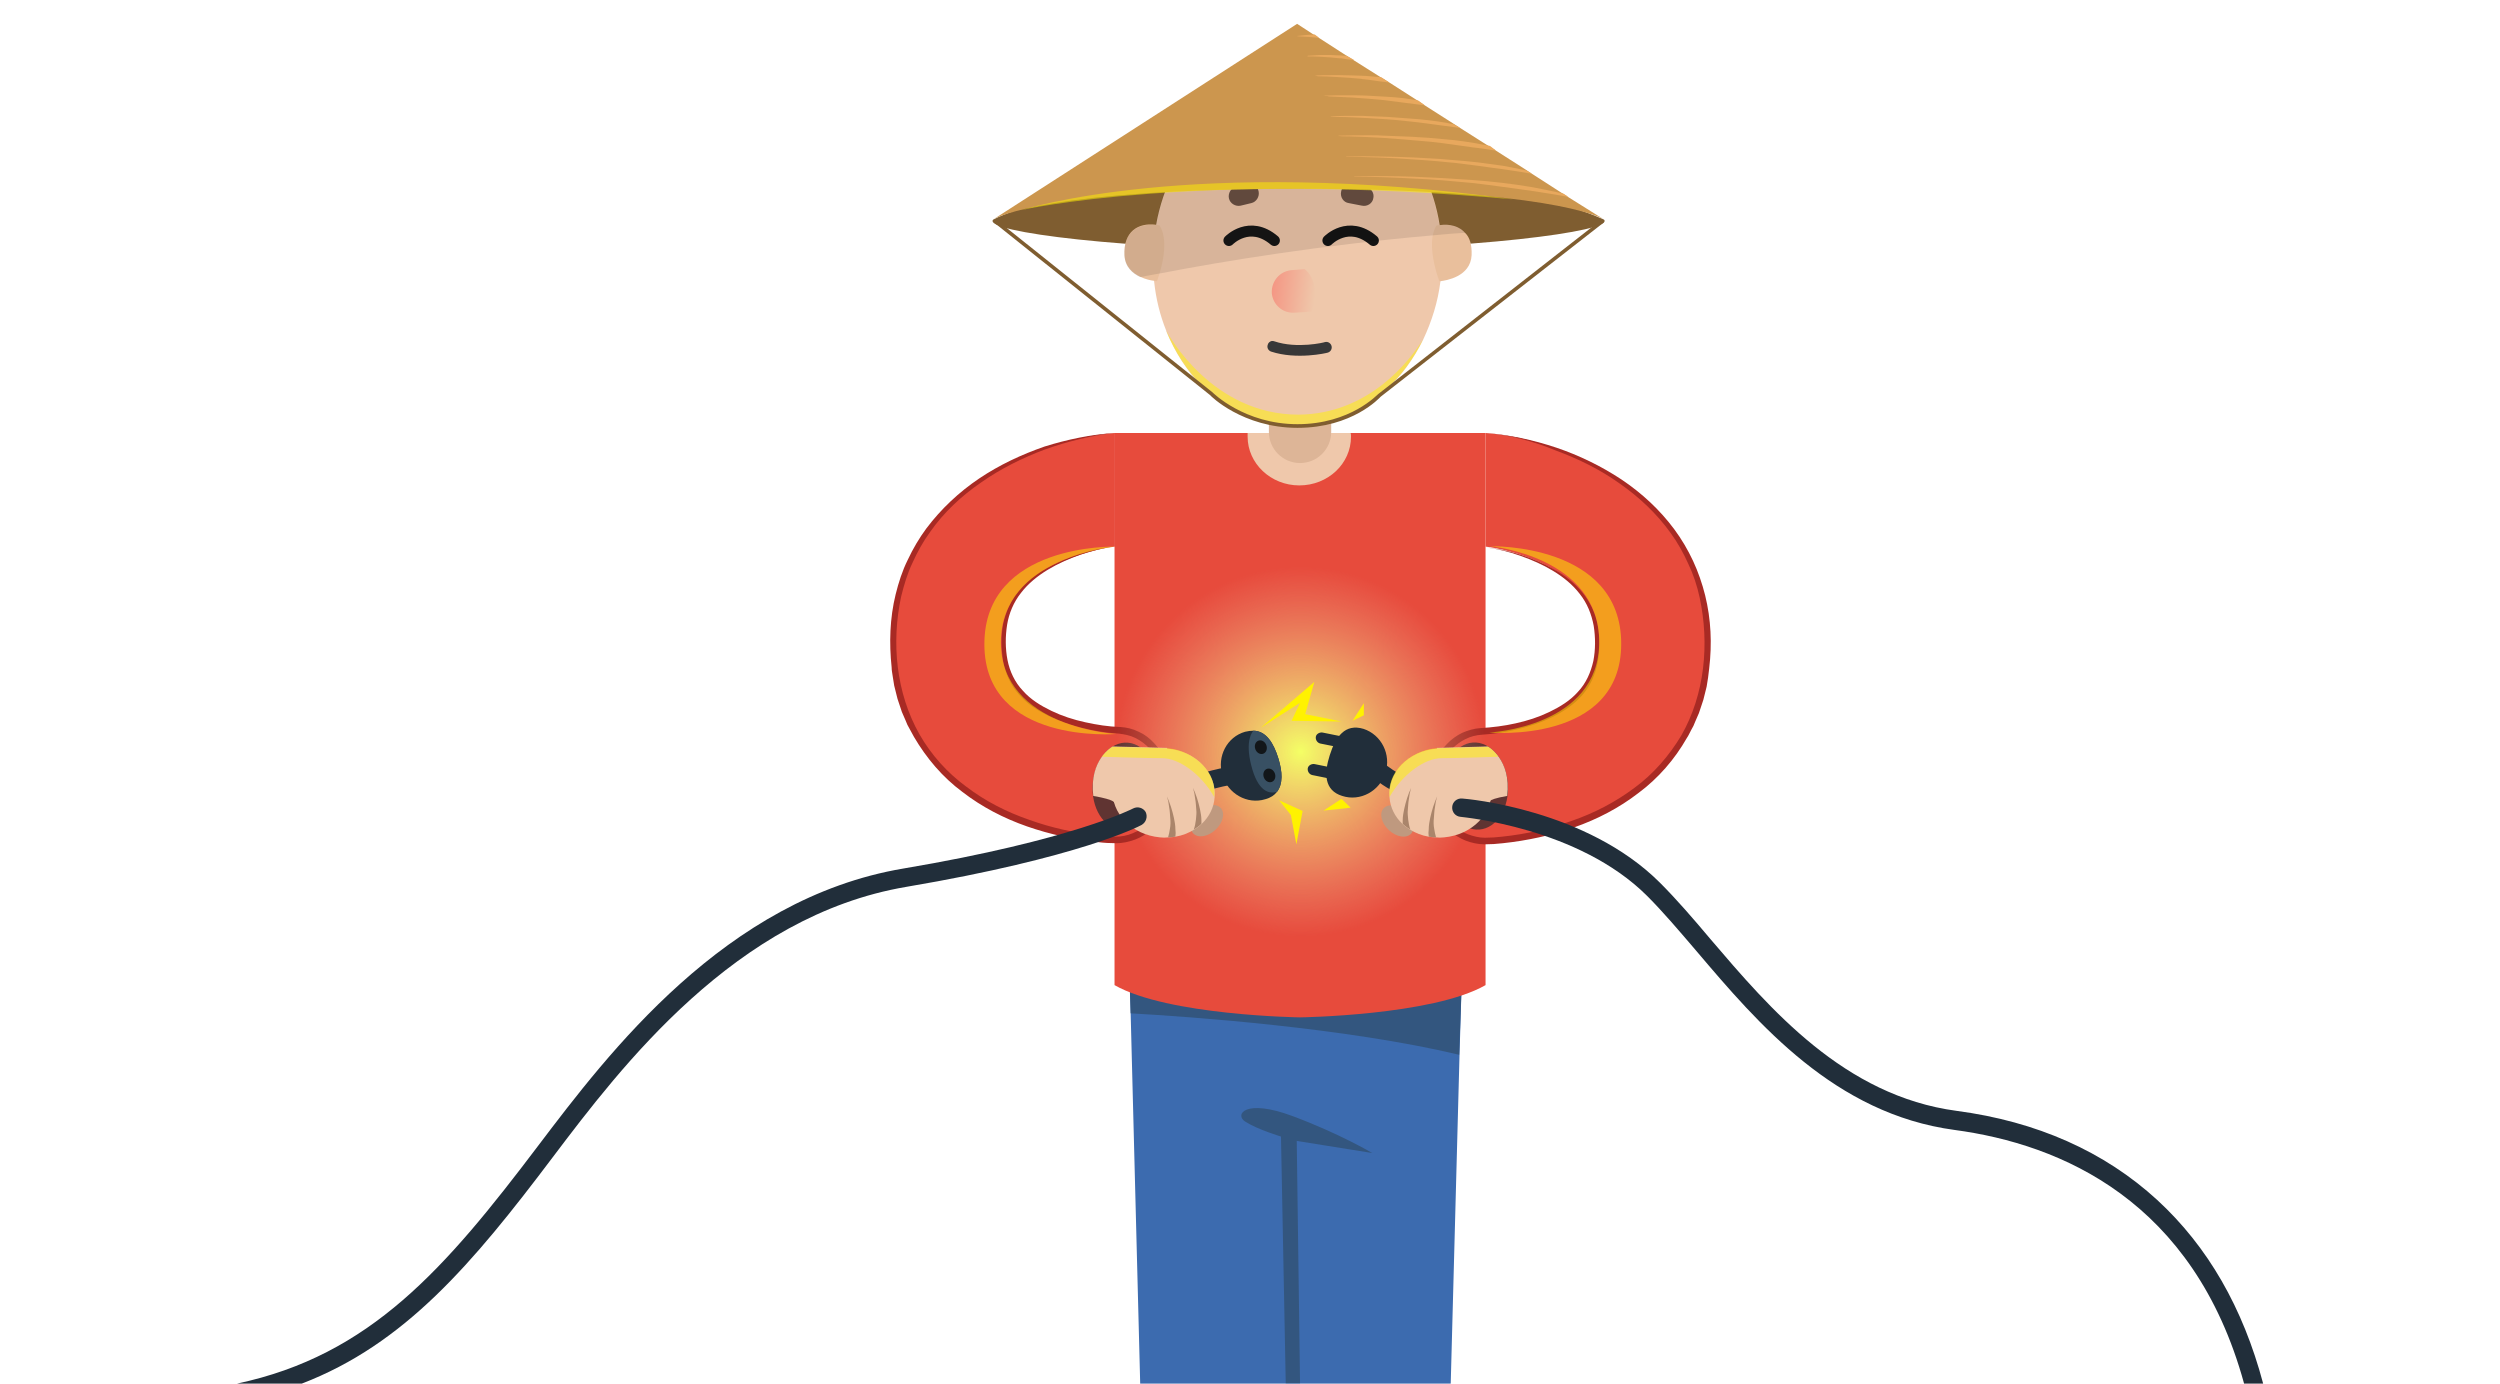
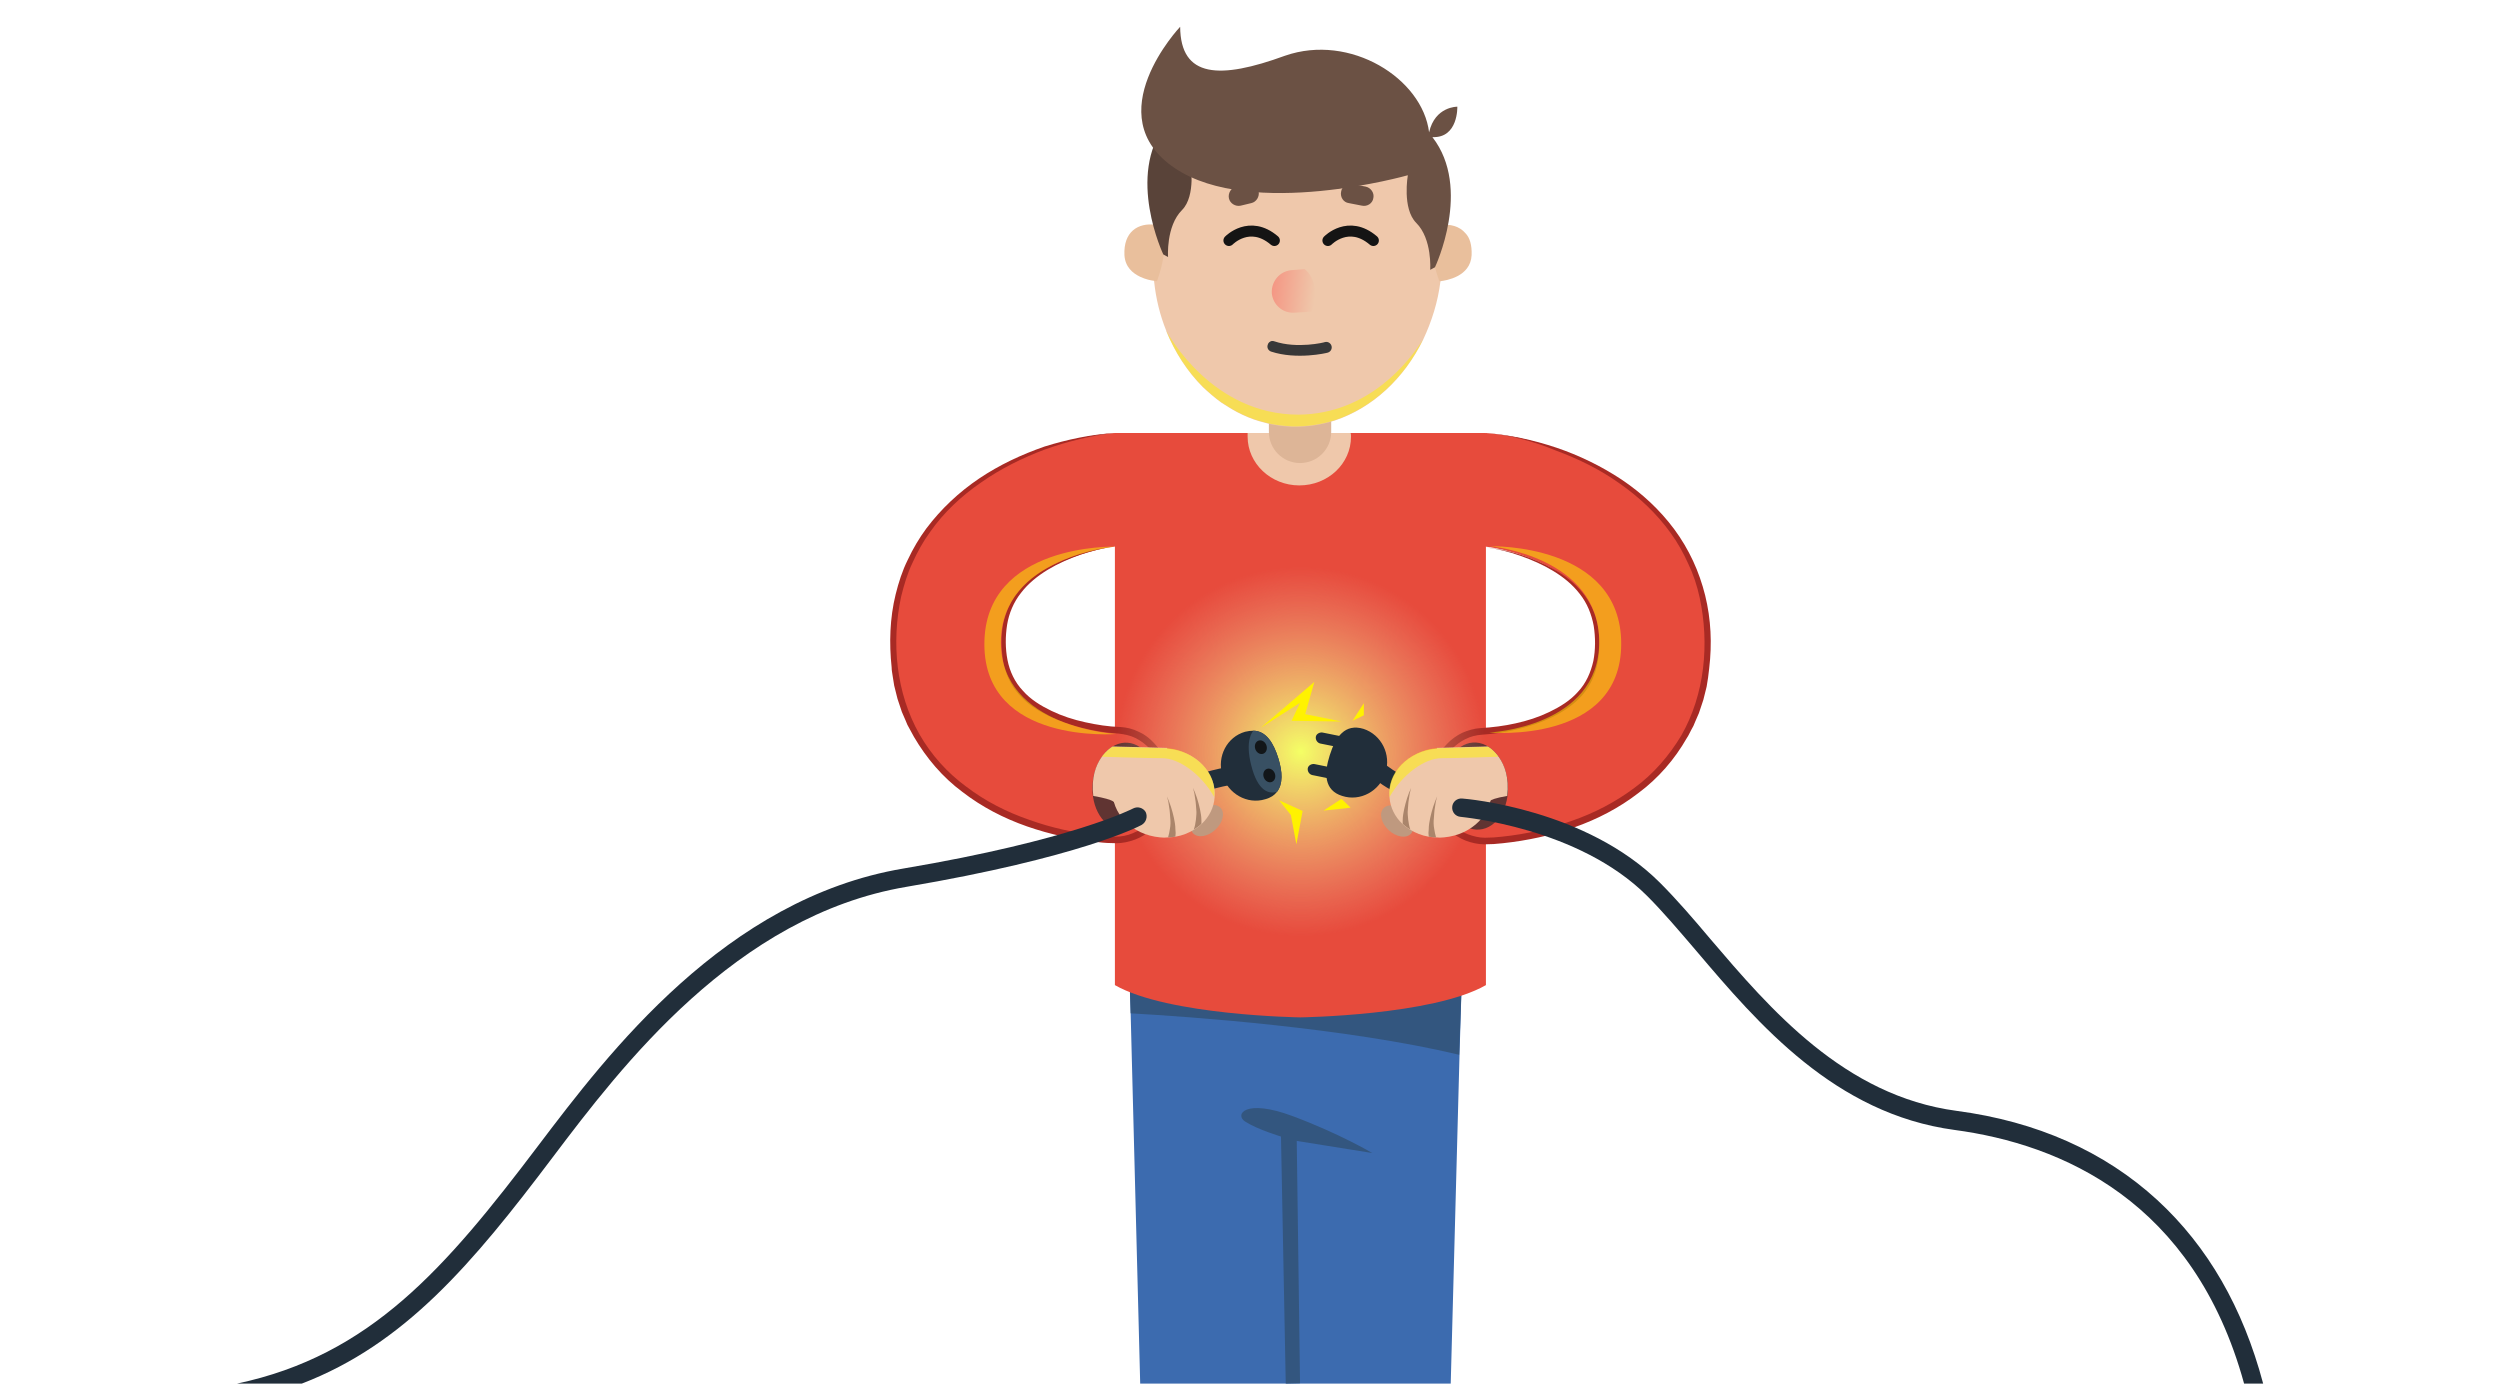
<svg xmlns="http://www.w3.org/2000/svg" version="1.1" id="Слой_1" x="0px" y="0px" viewBox="0 0 681.9 377.4" style="enable-background:new 0 0 681.9 377.4;" xml:space="preserve">
  <style type="text/css">
	.st0{fill:#3C6BAF;}
	.st1{fill:#33567F;}
	.st2{fill:#E74B3C;}
	.st3{fill:#A82A24;}
	.st4{fill:#603432;}
	.st5{fill:#EFC8AB;}
- 	.st6{fill:#7F5D30;}
- 	.st7{fill:#DDB597;}
- 	.st8{fill:#E9BF9C;}
- 	.st9{fill:url(#SVGID_1_);}
- 	.st10{fill:#6B5144;}
- 	.st11{fill:#383838;}
- 	.st12{fill:none;stroke:#141414;stroke-width:3;stroke-linecap:round;stroke-miterlimit:10;}
- 	.st13{opacity:0.1;}
- 	.st14{fill:#CC964E;}
- 	.st15{fill:#E8A85D;}
- 	.st16{fill:url(#SVGID_2_);}
- 	.st17{fill:#212E3A;}
- 	.st18{fill:#385063;}
- 	.st19{fill:#121619;}
- 	.st20{fill:#BF997F;}
- 	.st21{fill:#AA856B;}
- 	.st22{fill:#FFF200;}
- 	.st23{opacity:0.5;}
+ 	.st6{fill:#DDB597;}
+ 	.st7{fill:#E9BF9C;}
+ 	.st8{fill:url(#SVGID_1_);}
+ 	.st9{fill:#6B5144;}
+ 	.st10{fill:#383838;}
+ 	.st11{fill:none;stroke:#141414;stroke-width:3;stroke-linecap:round;stroke-miterlimit:10;}
+ 	.st12{fill:#594339;}
+ 	.st13{fill:url(#SVGID_2_);}
+ 	.st14{fill:#212E3A;}
+ 	.st15{fill:#385063;}
+ 	.st16{fill:#121619;}
+ 	.st17{fill:#BF997F;}
+ 	.st18{fill:#AA856B;}
+ 	.st19{fill:#FFF200;}
+ 	.st20{opacity:0.5;}
</style>
  <g>
    <polygon class="st0" points="398.7,267.9 398.1,287.7 395.7,377.4 311,377.4 308.4,276.5 308.2,267.9  " />
-     <path class="st1" d="M350.7,377.4l-1.3-67.4c0,0-6.4-1.9-9.8-4.1c-2.9-1.9,0-6.3,12.9-1.5s21.8,10.1,21.8,10.1l-20.6-3.3l0.9,66.1   H350.7z" />
-     <path class="st1" d="M398.7,267.9l-0.7,19.8c-31.1-7.4-73.6-10.4-89.6-11.3l-0.3-8.6H398.7z" />
+     <path class="st1" d="M350.7,377.4l-1.3-67.4c0,0-6.4-1.9-9.8-4.1c-2.9-1.9,0-6.3,12.9-1.5s21.8,10.1,21.8,10.1l-20.6-3.3l0.9,66.1   L350.7,377.4L350.7,377.4z" />
+     <path class="st1" d="M398.7,267.9l-0.7,19.8c-31.1-7.4-73.6-10.4-89.6-11.3l-0.3-8.6h90.6V267.9z" />
  </g>
  <g>
-     <path class="st2" d="M405.2,118.1c0,135.3,0,135.3,0,150.6c-14.5,8.3-50.6,8.8-50.6,8.8s-36.1-0.5-50.6-8.8c0-15.2,0-15.2,0-150.6   H405.2z" />
+     <path class="st2" d="M405.2,118.1H304.1l-7.3,4.8v18.8l7.3,7.3c0,104.5,0,105.7,0,119.7c14.5,8.3,50.6,8.8,50.6,8.8   s36.1-0.5,50.6-8.8c0-14,0-15.2,0-119.7l6.7-7.3v-18.8L405.2,118.1z" />
    <g>
      <g>
        <g>
          <path class="st2" d="M405.2,118.1c20.5,1.6,60.5,16.3,60.5,57.2c0,21.5-11.3,38.3-31.7,47.4c-13.7,6-26.9,6.5-28.4,6.6      c-0.1,0-0.3,0-0.4,0c-8.1,0-13.8-6.5-14-14.6c-0.2-8.3,5.3-15.2,13.6-15.4c0,0,9.2-0.4,17.7-4.3c9.1-4.2,13.2-10.3,13.2-19.6      c0-6-1.4-14.7-13.8-21.1c-8.6-4.4-16.6-5.2-16.7-5.2" />
-           <path class="st3" d="M405.2,118.1c6.6,0.5,13,1.9,19.3,4c6.2,2.1,12.2,5,17.8,8.7c5.5,3.7,10.4,8.2,14.4,13.6      c2,2.7,3.7,5.6,5.1,8.6c1.4,3,2.5,6.2,3.3,9.4c1.6,6.5,1.9,13.2,1.1,19.9c-0.1,0.8-0.2,1.7-0.3,2.5l-0.4,2.5l-0.6,2.4l-0.3,1.2      l-0.4,1.2l-0.8,2.4l-1,2.3c-0.2,0.4-0.3,0.8-0.5,1.2l-0.6,1.1c-0.4,0.7-0.7,1.5-1.2,2.2c-3.3,5.8-7.8,11-13.2,15      c-5.3,4.1-11.3,7.2-17.6,9.4c-6.3,2.2-12.8,3.6-19.4,4.3c-1.7,0.2-3.3,0.3-5,0.3c-1.7,0-3.5-0.4-5.1-1c-3.3-1.3-6-3.8-7.6-6.9      c-1.6-3.1-2.2-6.7-1.8-10.1c0.2-1.7,0.6-3.4,1.3-5c0.7-1.6,1.7-3.1,2.9-4.3c1.2-1.3,2.6-2.3,4.2-3.1c1.6-0.7,3.3-1.2,5-1.3      c3.3-0.2,6.5-0.6,9.6-1.3c3.2-0.7,6.3-1.7,9.2-3.1c2.9-1.4,5.7-3.1,7.8-5.5c2.2-2.3,3.5-5.3,4.2-8.4c0.6-3.1,0.6-6.4,0.1-9.6      c-0.6-3.2-1.8-6.2-3.8-8.7c-2-2.6-4.5-4.6-7.3-6.3c-2.8-1.7-5.8-3-8.9-4.1c-3.1-1.1-6.3-1.9-9.5-2.3c6.5,0.7,12.9,2.7,18.7,6      c2.9,1.6,5.6,3.7,7.7,6.3c2.1,2.6,3.6,5.7,4.2,9c0.6,3.3,0.6,6.7,0,10c-0.6,3.3-2,6.5-4.3,9.1c-2.3,2.6-5.1,4.4-8.1,5.9      c-3,1.5-6.2,2.5-9.4,3.3c-3.2,0.8-6.6,1.3-9.8,1.5c-1.6,0.1-3.1,0.5-4.5,1.2c-1.4,0.7-2.6,1.6-3.7,2.7c-1.1,1.1-1.9,2.4-2.5,3.8      c-0.6,1.4-1,2.9-1.2,4.5c-0.4,3.1,0.2,6.3,1.6,9c1.4,2.8,3.8,5,6.6,6c1.4,0.5,2.9,0.9,4.5,0.9c1.5,0,3.2-0.1,4.8-0.3      c6.5-0.7,12.8-2.1,18.9-4.3c6.1-2.1,11.9-5.1,17.1-9c5.2-3.8,9.5-8.8,12.8-14.3c6.4-11.2,7.7-25,5-37.6      c-0.7-3.2-1.7-6.3-3.1-9.2c-1.3-2.9-2.9-5.8-4.8-8.4c-3.8-5.3-8.6-9.8-13.9-13.5c-5.3-3.8-11.2-6.7-17.4-9      C418.2,120.3,411.8,118.7,405.2,118.1z" />
+           <path class="st3" d="M405.2,118.1c6.6,0.5,13,1.9,19.3,4c6.2,2.1,12.2,5,17.8,8.7c5.5,3.7,10.4,8.2,14.4,13.6      c2,2.7,3.7,5.6,5.1,8.6s2.5,6.2,3.3,9.4c1.6,6.5,1.9,13.2,1.1,19.9c-0.1,0.8-0.2,1.7-0.3,2.5l-0.4,2.5l-0.6,2.4l-0.3,1.2      l-0.4,1.2l-0.8,2.4l-1,2.3c-0.2,0.4-0.3,0.8-0.5,1.2l-0.6,1.1c-0.4,0.7-0.7,1.5-1.2,2.2c-3.3,5.8-7.8,11-13.2,15      c-5.3,4.1-11.3,7.2-17.6,9.4c-6.3,2.2-12.8,3.6-19.4,4.3c-1.7,0.2-3.3,0.3-5,0.3s-3.5-0.4-5.1-1c-3.3-1.3-6-3.8-7.6-6.9      c-1.6-3.1-2.2-6.7-1.8-10.1c0.2-1.7,0.6-3.4,1.3-5c0.7-1.6,1.7-3.1,2.9-4.3c1.2-1.3,2.6-2.3,4.2-3.1c1.6-0.7,3.3-1.2,5-1.3      c3.3-0.2,6.5-0.6,9.6-1.3c3.2-0.7,6.3-1.7,9.2-3.1c2.9-1.4,5.7-3.1,7.8-5.5c2.2-2.3,3.5-5.3,4.2-8.4c0.6-3.1,0.6-6.4,0.1-9.6      c-0.6-3.2-1.8-6.2-3.8-8.7c-2-2.6-4.5-4.6-7.3-6.3s-5.8-3-8.9-4.1s-6.3-1.9-9.5-2.3c6.5,0.7,12.9,2.7,18.7,6      c2.9,1.6,5.6,3.7,7.7,6.3s3.6,5.7,4.2,9s0.6,6.7,0,10s-2,6.5-4.3,9.1s-5.1,4.4-8.1,5.9s-6.2,2.5-9.4,3.3      c-3.2,0.8-6.6,1.3-9.8,1.5c-1.6,0.1-3.1,0.5-4.5,1.2s-2.6,1.6-3.7,2.7c-1.1,1.1-1.9,2.4-2.5,3.8c-0.6,1.4-1,2.9-1.2,4.5      c-0.4,3.1,0.2,6.3,1.6,9c1.4,2.8,3.8,5,6.6,6c1.4,0.5,2.9,0.9,4.5,0.9c1.5,0,3.2-0.1,4.8-0.3c6.5-0.7,12.8-2.1,18.9-4.3      c6.1-2.1,11.9-5.1,17.1-9c5.2-3.8,9.5-8.8,12.8-14.3c6.4-11.2,7.7-25,5-37.6c-0.7-3.2-1.7-6.3-3.1-9.2c-1.3-2.9-2.9-5.8-4.8-8.4      c-3.8-5.3-8.6-9.8-13.9-13.5c-5.3-3.8-11.2-6.7-17.4-9C418.2,120.3,411.8,118.7,405.2,118.1z" />
        </g>
      </g>
    </g>
-     <ellipse transform="matrix(0.9971 -7.637002e-02 7.637002e-02 0.9971 -15.1989 31.3703)" class="st4" cx="402.6" cy="214.4" rx="8.7" ry="11.9" />
+     <ellipse transform="matrix(0.9971 -7.636847e-02 7.636847e-02 0.9971 -15.1978 31.3726)" class="st4" cx="402.6" cy="214.4" rx="8.7" ry="11.9" />
    <g>
      <g>
        <g>
          <path class="st2" d="M304.1,118.1c-20.5,1.6-60.5,16.3-60.5,57.2c0,21.5,11.3,38.3,31.7,47.4c13.7,6,26.9,6.5,28.4,6.6      c0.1,0,0.3,0,0.4,0c8.1,0,13.8-6.5,14-14.6c0.2-8.3-5.3-15.2-13.6-15.4c0,0-9.2-0.4-17.7-4.3c-9.1-4.2-13.2-10.3-13.2-19.6      c0-6,1.4-14.7,13.8-21.1c8.6-4.4,16.6-5.2,16.7-5.2" />
-           <path class="st3" d="M304.1,118.1c-6.5,0.7-12.9,2.3-19.1,4.5c-6.1,2.3-12,5.2-17.4,9c-5.4,3.7-10.2,8.2-13.9,13.5      c-1.9,2.6-3.5,5.5-4.8,8.4c-1.4,2.9-2.3,6-3.1,9.2c-2.7,12.6-1.4,26.3,5,37.6c3.2,5.6,7.6,10.5,12.8,14.3c5.1,3.9,11,6.9,17.1,9      c6.1,2.2,12.5,3.6,18.9,4.3c1.6,0.2,3.3,0.3,4.8,0.3c1.5,0,3.1-0.3,4.5-0.9c2.8-1.1,5.2-3.3,6.6-6c1.4-2.7,2-6,1.6-9      c-0.2-1.5-0.6-3.1-1.2-4.5c-0.6-1.4-1.5-2.7-2.5-3.8c-1.1-1.1-2.3-2-3.7-2.7c-1.4-0.7-2.9-1-4.5-1.2c-3.3-0.2-6.6-0.7-9.8-1.5      c-3.2-0.8-6.4-1.9-9.4-3.3c-3-1.5-5.9-3.3-8.1-5.9c-2.3-2.5-3.7-5.8-4.3-9.1c-0.5-3.3-0.6-6.7,0-10c0.7-3.3,2.1-6.5,4.2-9      c2.1-2.6,4.8-4.7,7.7-6.3c5.8-3.2,12.2-5.3,18.7-6c-3.3,0.4-6.4,1.3-9.5,2.3c-3.1,1.1-6.1,2.4-8.9,4.1c-2.8,1.7-5.4,3.8-7.3,6.3      c-2,2.5-3.3,5.6-3.8,8.7c-0.5,3.2-0.5,6.5,0.1,9.6c0.6,3.1,2,6.1,4.2,8.4c2.1,2.4,4.9,4.1,7.8,5.5c2.9,1.4,6,2.4,9.2,3.1      c3.2,0.7,6.3,1.2,9.6,1.3c1.7,0.1,3.4,0.5,5,1.3c1.6,0.7,3,1.8,4.2,3.1c1.2,1.3,2.2,2.7,2.9,4.3c0.7,1.6,1.1,3.3,1.3,5      c0.4,3.4-0.2,7-1.8,10.1c-1.6,3.1-4.3,5.7-7.6,6.9c-1.6,0.6-3.4,1-5.1,1c-1.7,0-3.4-0.1-5-0.3c-6.6-0.7-13.1-2.1-19.4-4.3      c-6.3-2.2-12.3-5.3-17.6-9.4c-5.4-4-9.8-9.2-13.2-15c-0.4-0.7-0.8-1.5-1.2-2.2l-0.6-1.1c-0.2-0.4-0.3-0.8-0.5-1.2l-1-2.3      l-0.8-2.4l-0.4-1.2l-0.3-1.2l-0.6-2.4l-0.4-2.5c-0.1-0.8-0.3-1.6-0.3-2.5c-0.7-6.6-0.5-13.4,1.1-19.9c0.8-3.2,1.8-6.4,3.3-9.4      c1.4-3,3.1-5.9,5.1-8.6c4-5.3,8.9-9.9,14.4-13.6c5.5-3.7,11.5-6.5,17.8-8.7C291,119.9,297.5,118.5,304.1,118.1z" />
+           <path class="st3" d="M304.1,118.1c-6.5,0.7-12.9,2.3-19.1,4.5c-6.1,2.3-12,5.2-17.4,9c-5.4,3.7-10.2,8.2-13.9,13.5      c-1.9,2.6-3.5,5.5-4.8,8.4c-1.4,2.9-2.3,6-3.1,9.2c-2.7,12.6-1.4,26.3,5,37.6c3.2,5.6,7.6,10.5,12.8,14.3c5.1,3.9,11,6.9,17.1,9      c6.1,2.2,12.5,3.6,18.9,4.3c1.6,0.2,3.3,0.3,4.8,0.3s3.1-0.3,4.5-0.9c2.8-1.1,5.2-3.3,6.6-6s2-6,1.6-9c-0.2-1.5-0.6-3.1-1.2-4.5      s-1.5-2.7-2.5-3.8c-1.1-1.1-2.3-2-3.7-2.7c-1.4-0.7-2.9-1-4.5-1.2c-3.3-0.2-6.6-0.7-9.8-1.5c-3.2-0.8-6.4-1.9-9.4-3.3      c-3-1.5-5.9-3.3-8.1-5.9c-2.3-2.5-3.7-5.8-4.3-9.1c-0.5-3.3-0.6-6.7,0-10c0.7-3.3,2.1-6.5,4.2-9c2.1-2.6,4.8-4.7,7.7-6.3      c5.8-3.2,12.2-5.3,18.7-6c-3.3,0.4-6.4,1.3-9.5,2.3c-3.1,1.1-6.1,2.4-8.9,4.1c-2.8,1.7-5.4,3.8-7.3,6.3c-2,2.5-3.3,5.6-3.8,8.7      c-0.5,3.2-0.5,6.5,0.1,9.6s2,6.1,4.2,8.4c2.1,2.4,4.9,4.1,7.8,5.5s6,2.4,9.2,3.1c3.2,0.7,6.3,1.2,9.6,1.3c1.7,0.1,3.4,0.5,5,1.3      c1.6,0.7,3,1.8,4.2,3.1s2.2,2.7,2.9,4.3c0.7,1.6,1.1,3.3,1.3,5c0.4,3.4-0.2,7-1.8,10.1c-1.6,3.1-4.3,5.7-7.6,6.9      c-1.6,0.6-3.4,1-5.1,1s-3.4-0.1-5-0.3c-6.6-0.7-13.1-2.1-19.4-4.3s-12.3-5.3-17.6-9.4c-5.4-4-9.8-9.2-13.2-15      c-0.4-0.7-0.8-1.5-1.2-2.2l-0.6-1.1c-0.2-0.4-0.3-0.8-0.5-1.2l-1-2.3l-0.8-2.4l-0.4-1.2l-0.3-1.2l-0.6-2.4l-0.4-2.5      c-0.1-0.8-0.3-1.6-0.3-2.5c-0.7-6.6-0.5-13.4,1.1-19.9c0.8-3.2,1.8-6.4,3.3-9.4c1.4-3,3.1-5.9,5.1-8.6c4-5.3,8.9-9.9,14.4-13.6      c5.5-3.7,11.5-6.5,17.8-8.7C291,119.9,297.5,118.5,304.1,118.1z" />
        </g>
      </g>
    </g>
-     <ellipse transform="matrix(7.637002e-02 -0.9971 0.9971 7.637002e-02 69.5219 503.8733)" class="st4" cx="306.7" cy="214.4" rx="11.9" ry="8.7" />
+     <ellipse transform="matrix(7.636847e-02 -0.9971 0.9971 7.636847e-02 69.4886 503.8873)" class="st4" cx="306.7" cy="214.4" rx="11.9" ry="8.7" />
    <path class="st5" d="M368.5,119.1c0,7.4-6.3,13.3-14.1,13.3c-7.8,0-14.1-6-14.1-13.3c0-0.3,0-0.7,0-1h28.1   C368.5,118.4,368.5,118.7,368.5,119.1z" />
  </g>
  <g>
-     <path class="st6" d="M437.5,59.9c-18.6-8.3-37.3-8.3-83.3-8.3s-69,1.1-83.3,8.3c-3.1,3.4,37.3,8.3,83.3,8.3S440.7,63.1,437.5,59.9z   " />
-     <path class="st7" d="M354.6,104.7L354.6,104.7c-4.7,0-8.5,3.8-8.5,8.5v4.6c0,4.7,3.8,8.5,8.5,8.5h0c4.7,0,8.5-3.8,8.5-8.5v-4.6   C363.1,108.5,359.3,104.7,354.6,104.7z" />
-     <path class="st5" d="M393.3,71.5c-0.1,1.8-0.2,3.5-0.4,5.2c-0.7,5.7-2.4,11-4.7,15.9c-5.2,10.7-13.9,18.7-24.1,22.1   c-3.7,1.2-7.7,1.8-11.7,1.7c-1.6-0.1-3.1-0.2-4.7-0.5c-1.4-0.2-2.8-0.6-4.2-1c-2.1-0.6-4.2-1.5-6.1-2.5c-1.5-0.8-2.9-1.7-4.3-2.6   c-1.8-1.3-3.4-2.7-5-4.2c-4.2-4.2-7.6-9.4-10-15.3c0,0,0-0.1,0-0.1c-1.7-4.2-2.8-8.7-3.3-13.4c-0.1-0.6-0.1-1.2-0.2-1.8   c-0.2-2-0.2-4-0.1-6c0.1-2.6,0.3-5.1,0.8-7.5c3.8-21.8,20.6-37.9,40.2-37.2c18.8,0.6,34,16.5,37.2,37.2c0.1,0.9,0.3,1.8,0.3,2.7   C393.3,66.4,393.4,68.9,393.3,71.5z" />
-     <path class="st8" d="M401.4,69.6c-0.3,5.9-7,6.9-8.5,7.1c-0.2,0-0.3,0-0.3,0s-2.8-7.1-1.8-12.5c0.2-1,0.5-1.9,1-2.7   c0.3-0.1,0.6-0.1,0.9-0.1c2.8-0.4,5.4,0.3,7,2.2C400.9,64.8,401.5,66.8,401.4,69.6z" />
-     <path class="st8" d="M316.3,74.5c-0.4,1.3-0.7,2.2-0.7,2.2s-0.3,0-0.8-0.1c-0.9-0.1-2.3-0.4-3.8-1.1c-2.1-1-4.1-2.7-4.3-5.9   c-0.3-6.4,3.7-8.9,8.5-8.3c0.4,0,0.7,0.1,1.1,0.2C318.6,65.2,317.3,71.3,316.3,74.5z" />
-     <linearGradient id="SVGID_1_" gradientUnits="userSpaceOnUse" x1="148.887" y1="91.136" x2="160.783" y2="91.136" gradientTransform="matrix(0.9929 0.1191 -0.1191 0.9929 210.0518 -29.8317)">
+     <path class="st6" d="M354.6,104.7L354.6,104.7c-4.7,0-8.5,3.8-8.5,8.5v4.6c0,4.7,3.8,8.5,8.5,8.5l0,0c4.7,0,8.5-3.8,8.5-8.5v-4.6   C363.1,108.5,359.3,104.7,354.6,104.7z" />
+     <path class="st5" d="M393.3,71.5c-0.1,1.8-0.2,3.5-0.4,5.2c-0.7,5.7-2.4,11-4.7,15.9c-5.2,10.7-13.9,18.7-24.1,22.1   c-3.7,1.2-7.7,1.8-11.7,1.7c-1.6-0.1-3.1-0.2-4.7-0.5c-1.4-0.2-2.8-0.6-4.2-1c-2.1-0.6-4.2-1.5-6.1-2.5c-1.5-0.8-2.9-1.7-4.3-2.6   c-1.8-1.3-3.4-2.7-5-4.2c-4.2-4.2-7.6-9.4-10-15.3v-0.1c-1.7-4.2-2.8-8.7-3.3-13.4c-0.1-0.6-0.1-1.2-0.2-1.8c-0.2-2-0.2-4-0.1-6   c0.1-2.6,0.3-5.1,0.8-7.5c3.8-21.8,20.6-37.9,40.2-37.2c18.8,0.6,34,16.5,37.2,37.2c0.1,0.9,0.3,1.8,0.3,2.7   C393.3,66.4,393.4,68.9,393.3,71.5z" />
+     <path class="st7" d="M401.4,69.6c-0.3,5.9-7,6.9-8.5,7.1c-0.2,0-0.3,0-0.3,0s-2.8-7.1-1.8-12.5c0.2-1,0.5-1.9,1-2.7   c0.3-0.1,0.6-0.1,0.9-0.1c2.8-0.4,5.4,0.3,7,2.2C400.9,64.8,401.5,66.8,401.4,69.6z" />
+     <path class="st7" d="M316.3,74.5c-0.4,1.3-0.7,2.2-0.7,2.2s-0.3,0-0.8-0.1c-0.9-0.1-2.3-0.4-3.8-1.1c-2.1-1-4.1-2.7-4.3-5.9   c-0.3-6.4,3.7-8.9,8.5-8.3c0.4,0,0.7,0.1,1.1,0.2C318.6,65.2,317.3,71.3,316.3,74.5z" />
+     <linearGradient id="SVGID_1_" gradientUnits="userSpaceOnUse" x1="186.162" y1="364.853" x2="198.049" y2="364.853" gradientTransform="matrix(0.9929 0.1191 0.1191 -0.9929 118.721 418.5891)">
      <stop offset="0" style="stop-color:#F49784" />
      <stop offset="1" style="stop-color:#EFC8AB" />
    </linearGradient>
-     <path class="st9" d="M357.8,85c0,0,2.9-7.5-1.9-11.6l-3.7,0.3c-3.2,0.3-5.5,3.1-5.3,6.3v0c0.3,3.1,2.9,5.4,6,5.3L357.8,85z" />
-     <path class="st10" d="M372.5,50.9l-3.6-0.7c-1.4-0.3-2.9,0.6-3.1,2.1v0c-0.3,1.4,0.6,2.9,2.1,3.1l3.6,0.7c1.4,0.3,2.9-0.6,3.1-2.1   v0C374.9,52.6,373.9,51.2,372.5,50.9z" />
-     <path class="st10" d="M340.1,50.2l-2.9,0.7c-1.4,0.3-2.3,1.8-2,3.2v0c0.3,1.4,1.8,2.3,3.2,2l2.9-0.7c1.4-0.3,2.3-1.8,2-3.2v0   C343,50.7,341.6,49.8,340.1,50.2z" />
+     <path class="st8" d="M357.8,85c0,0,2.9-7.5-1.9-11.6l-3.7,0.3c-3.2,0.3-5.5,3.1-5.3,6.3l0,0c0.3,3.1,2.9,5.4,6,5.3L357.8,85z" />
+     <path class="st9" d="M372.5,50.9l-3.6-0.7c-1.4-0.3-2.9,0.6-3.1,2.1l0,0c-0.3,1.4,0.6,2.9,2.1,3.1l3.6,0.7c1.4,0.3,2.9-0.6,3.1-2.1   l0,0C374.9,52.6,373.9,51.2,372.5,50.9z" />
+     <path class="st9" d="M340.1,50.2l-2.9,0.7c-1.4,0.3-2.3,1.8-2,3.2l0,0c0.3,1.4,1.8,2.3,3.2,2l2.9-0.7c1.4-0.3,2.3-1.8,2-3.2l0,0   C343,50.7,341.6,49.8,340.1,50.2z" />
    <g>
-       <path class="st11" d="M346.9,93c0.2,0,0.5,0,0.7,0.1c6.2,2.1,13.7,0.3,13.8,0.2c0.8-0.2,1.6,0.3,1.8,1.1c0.2,0.8-0.3,1.6-1.1,1.8    c-0.3,0.1-8.4,2-15.4-0.3c-0.8-0.3-1.2-1.1-0.9-1.9C345.9,93.5,346.4,93.1,346.9,93z" />
+       <path class="st10" d="M346.9,93c0.2,0,0.5,0,0.7,0.1c6.2,2.1,13.7,0.3,13.8,0.2c0.8-0.2,1.6,0.3,1.8,1.1c0.2,0.8-0.3,1.6-1.1,1.8    c-0.3,0.1-8.4,2-15.4-0.3c-0.8-0.3-1.2-1.1-0.9-1.9C345.9,93.5,346.4,93.1,346.9,93z" />
    </g>
-     <path class="st12" d="M362.2,65.6c0,0,5.6-5.8,12.4,0" />
-     <path class="st13" d="M399.7,63.5c-2.2,0.1-4.5,0.3-6.7,0.5l-2.2,0.2c-30.1,2.6-57.5,7.1-74.5,10.4c-0.6,0.1-1.2,0.2-1.7,0.3   c-1.3,0.2-2.5,0.5-3.6,0.7c-2.1-1-4.1-2.7-4.3-5.9c-0.3-6.4,3.7-8.9,8.5-8.3c3.8-21.8,20.6-37.9,40.2-37.2   c18.8,0.6,34,16.5,37.2,37.2C395.5,60.9,398.1,61.6,399.7,63.5z" />
-     <path class="st12" d="M335.2,65.6c0,0,5.6-5.8,12.4,0" />
-     <path class="st14" d="M437.4,59.8c-1.2-0.7-15.6-8.3-83.2-8.3s-82,7.6-83.2,8.3l82.8-53.3l4.6,3l1.3,0.8l7.6,4.9l1.9,1.2l7.6,4.8   l2,1.2l7.8,5l1.8,1.2l8,5.1l1.7,1.1l8.2,5.2l1.6,1l8.3,5.3l1.5,1l8.4,5.4l1.4,0.9L437.4,59.8z" />
-     <g>
-       <path class="st15" d="M427.8,53.7c-3.5-0.6-6.9-1.2-10.4-1.7c-5.3-0.7-10.6-1.5-15.9-2.1c-5.3-0.5-10.7-1-16-1.2    c-5.4-0.3-10.7-0.5-16.1-0.5l0-0.1c5.4-0.1,10.7-0.1,16.1,0.1c5.4,0.2,10.7,0.5,16.1,0.9c5.4,0.4,10.7,1,16,1.9    c2.6,0.5,5.3,1,7.9,1.6c0.3,0.1,0.6,0.1,0.9,0.2L427.8,53.7z" />
-       <path class="st15" d="M417.9,47.4c-2.8-0.5-5.6-0.9-8.4-1.3c-4.3-0.6-8.6-1.2-12.9-1.7c-0.4,0-0.8-0.1-1.2-0.1    c-4.7-0.5-9.5-0.8-14.2-1.1c-3.5-0.2-7-0.3-10.6-0.4c-0.1,0-0.3,0-0.4,0c-1,0-2,0-3,0v-0.1c3.3-0.1,6.5-0.1,9.8,0    c1.5,0,3,0.1,4.4,0.1c2.9,0.1,5.8,0.2,8.7,0.4c1.8,0.1,3.7,0.2,5.5,0.4c2.5,0.2,5.1,0.4,7.6,0.7c2.2,0.3,4.4,0.6,6.6,0.9    c2.2,0.4,4.3,0.8,6.5,1.3L417.9,47.4z" />
-       <path class="st15" d="M408.1,41.1c-2.1-0.3-4.3-0.7-6.4-0.9c-3.7-0.5-7.4-1.1-11.2-1.5c-0.4,0-0.7-0.1-1.1-0.1    c-4.1-0.4-8.2-0.7-12.3-1c-3.1-0.2-6.1-0.3-9.2-0.4c-0.1,0-0.2,0-0.4,0c-0.8,0-1.6,0-2.4-0.1v-0.1c2.9-0.1,5.7-0.1,8.5-0.1    c1.3,0,2.6,0,3.8,0.1c2.5,0.1,5,0.2,7.6,0.3c1.6,0.1,3.2,0.2,4.8,0.3c2.2,0.2,4.4,0.4,6.6,0.6c1.9,0.2,3.8,0.5,5.7,0.8    c1.4,0.3,2.8,0.5,4.3,0.8L408.1,41.1z" />
-       <path class="st15" d="M398.3,34.9c-1.5-0.2-3-0.4-4.5-0.6c-3.2-0.4-6.3-0.9-9.5-1.2c-0.3,0-0.6-0.1-0.9-0.1    c-3.5-0.4-7-0.6-10.5-0.8c-2.6-0.1-5.2-0.3-7.8-0.3c-0.1,0-0.2,0-0.3,0c-0.6,0-1.2-0.1-1.8-0.1c0,0,0-0.1,0-0.1    c2.4-0.1,4.8-0.1,7.3-0.1c1.1,0,2.2,0,3.3,0.1c2.1,0.1,4.3,0.1,6.4,0.3c1.4,0.1,2.7,0.2,4.1,0.3c1.9,0.1,3.8,0.3,5.6,0.5    c1.6,0.2,3.2,0.4,4.8,0.7c0.7,0.1,1.4,0.3,2,0.4L398.3,34.9z" />
-       <path class="st15" d="M388.6,28.7c-0.9-0.1-1.7-0.2-2.6-0.3c-2.6-0.3-5.2-0.7-7.8-1c-0.3,0-0.5-0.1-0.8-0.1    c-2.9-0.3-5.8-0.5-8.6-0.7c-2.1-0.1-4.3-0.2-6.4-0.3c-0.1,0-0.2-0.1-0.2-0.1c-0.4,0-0.8,0-1.2-0.1l0,0c2-0.1,4-0.1,6-0.1    c0.9,0,1.8,0,2.7,0c1.8,0,3.5,0.1,5.3,0.2c1.1,0.1,2.3,0.1,3.4,0.2c1.5,0.1,3.1,0.2,4.6,0.4c1.3,0.2,2.5,0.4,3.8,0.6L388.6,28.7z" />
-       <path class="st15" d="M378.9,22.5c-0.3,0-0.5-0.1-0.8-0.1c-2.1-0.2-4.1-0.6-6.2-0.8c-0.2,0-0.4,0-0.6-0.1    c-2.3-0.2-4.5-0.4-6.8-0.5c-1.7-0.1-3.4-0.2-5.1-0.2c-0.1,0-0.1-0.1-0.2-0.1c-0.2,0-0.4,0-0.5-0.1c0,0,0,0,0,0    c1.6-0.1,3.1-0.1,4.7-0.1c0.7,0,1.4,0,2.1,0c1.4,0,2.8,0.1,4.2,0.1c0.9,0,1.8,0.1,2.7,0.1c1.2,0.1,2.4,0.2,3.6,0.3    c0.3,0,0.5,0.1,0.8,0.1L378.9,22.5z" />
-       <path class="st15" d="M369.4,16.4c-1.2-0.1-2.4-0.3-3.6-0.5c-0.2,0-0.3,0-0.4,0c-1.7-0.2-3.3-0.3-5-0.4c-1.2-0.1-2.5-0.1-3.7-0.1    c0,0-0.1-0.1-0.1-0.1c0,0,0.1,0,0.1-0.1c0,0,0,0,0,0c1.1-0.1,2.3-0.1,3.4-0.2c0.5,0,1,0,1.5,0c1,0,2,0,3.1,0.1    c0.6,0,1.3,0,1.9,0.1c0.3,0,0.5,0,0.7,0L369.4,16.4z" />
-       <path class="st15" d="M359.8,10.3c-0.1,0-0.1,0-0.2,0c-1.9-0.2-3.8-0.3-5.7-0.4l0-0.1c1-0.1,1.9-0.2,2.9-0.3    c0.6,0,1.2-0.1,1.8-0.1L359.8,10.3z" />
-     </g>
+     <path class="st11" d="M362.2,65.6c0,0,5.6-5.8,12.4,0" />
+     <path class="st11" d="M335.2,65.6c0,0,5.6-5.8,12.4,0" />
+     <path class="st12" d="M324.7,44.3c0,0,1.6,9.1-2.3,13c-4.4,4.4-3.8,12.8-3.8,12.8l-1.3-0.7c0,0-10.2-21.5,0.7-35.5   C323.8,35,324.7,44.3,324.7,44.3z" />
+     <path class="st9" d="M321.9,7.3c0,0-22.9,24.2-1.4,38.6c20.9,14,63.5,1.9,63.5,1.9s-1.6,9.1,2.3,13c4.4,4.4,3.8,12.8,3.8,12.8   l1.3-0.7c0,0,10.2-21.5-0.7-35.5c7.1,0.3,6.8-8.3,6.8-8.3s-6.1-0.1-7.7,7C388,21.4,368.3,9,350.5,15.2   C332.7,21.7,322,21.3,321.9,7.3z" />
  </g>
-   <radialGradient id="SVGID_2_" cx="354.768" cy="205.036" r="50.447" gradientUnits="userSpaceOnUse">
+   <radialGradient id="SVGID_2_" cx="354.8" cy="175" r="50.4" gradientTransform="matrix(1 0 0 -1 0 380)" gradientUnits="userSpaceOnUse">
    <stop offset="0" style="stop-color:#F4FF65" />
    <stop offset="1" style="stop-color:#EFC8AB;stop-opacity:0" />
  </radialGradient>
-   <circle class="st16" cx="354.8" cy="205" r="50.4" />
+   <circle class="st13" cx="354.8" cy="205" r="50.4" />
  <g>
-     <path class="st17" d="M348.3,216c-0.7,0.9-1.7,1.6-3.2,2c-4.9,1.5-10.2-1.5-11.7-6.6c-1.5-5.1,1.3-10.4,6.2-11.8   c0.8-0.2,1.6-0.3,2.3-0.3c3.5,0.1,5.5,3.4,6.8,7.6C349.8,210.5,350,213.8,348.3,216z" />
-     <path class="st17" d="M362.7,206c-1.6,5-1.5,9.6,3.4,11.1c4.9,1.6,10.2-1.3,11.8-6.3c1.6-5-1.1-10.4-6-12   C366.9,197.3,364.3,200.9,362.7,206z" />
+     <path class="st14" d="M348.3,216c-0.7,0.9-1.7,1.6-3.2,2c-4.9,1.5-10.2-1.5-11.7-6.6s1.3-10.4,6.2-11.8c0.8-0.2,1.6-0.3,2.3-0.3   c3.5,0.1,5.5,3.4,6.8,7.6C349.8,210.5,350,213.8,348.3,216z" />
+     <path class="st14" d="M362.7,206c-1.6,5-1.5,9.6,3.4,11.1c4.9,1.6,10.2-1.3,11.8-6.3c1.6-5-1.1-10.4-6-12   C366.9,197.3,364.3,200.9,362.7,206z" />
    <g>
-       <path class="st17" d="M369.1,213.6c-0.1,0-0.2,0-0.3,0l-10.9-2.2c-0.8-0.2-1.3-1-1.2-1.8s1-1.3,1.8-1.2l10.9,2.2    c0.8,0.2,1.3,1,1.2,1.8C370.4,213.2,369.8,213.6,369.1,213.6z" />
+       <path class="st14" d="M369.1,213.6c-0.1,0-0.2,0-0.3,0l-10.9-2.2c-0.8-0.2-1.3-1-1.2-1.8s1-1.3,1.8-1.2l10.9,2.2    c0.8,0.2,1.3,1,1.2,1.8C370.4,213.2,369.8,213.6,369.1,213.6z" />
    </g>
    <g>
-       <path class="st17" d="M371.3,205c-0.1,0-0.2,0-0.3,0l-10.9-2.2c-0.8-0.2-1.3-1-1.2-1.8s1-1.3,1.8-1.2l10.9,2.2    c0.8,0.2,1.3,1,1.2,1.8C372.6,204.5,372,205,371.3,205z" />
+       <path class="st14" d="M371.3,205c-0.1,0-0.2,0-0.3,0l-10.9-2.2c-0.8-0.2-1.3-1-1.2-1.8s1-1.3,1.8-1.2l10.9,2.2    c0.8,0.2,1.3,1,1.2,1.8C372.6,204.5,372,205,371.3,205z" />
    </g>
    <g>
-       <path class="st17" d="M323.5,217.7c-1,0-1.9-0.6-2.3-1.5c-0.5-1.3,0.1-2.7,1.3-3.3c7.9-3.4,14.2-3.9,14.4-4    c1.4-0.1,2.6,0.9,2.7,2.3c0.1,1.4-0.9,2.6-2.3,2.7l0,0c-0.1,0-5.7,0.5-12.9,3.6C324.1,217.7,323.8,217.7,323.5,217.7z" />
+       <path class="st14" d="M323.5,217.7c-1,0-1.9-0.6-2.3-1.5c-0.5-1.3,0.1-2.7,1.3-3.3c7.9-3.4,14.2-3.9,14.4-4    c1.4-0.1,2.6,0.9,2.7,2.3c0.1,1.4-0.9,2.6-2.3,2.7l0,0c-0.1,0-5.7,0.5-12.9,3.6C324.1,217.7,323.8,217.7,323.5,217.7z" />
    </g>
    <g>
-       <path class="st17" d="M388.5,218.7c-0.2,0-0.3,0-0.5,0c-9-1.8-15-7.9-15.3-8.1c-1-1-1-2.6,0-3.5c1-1,2.6-1,3.5,0l0,0    c0.1,0.1,5.3,5.2,12.7,6.7c1.4,0.3,2.2,1.6,2,2.9C390.7,217.9,389.6,218.7,388.5,218.7z" />
+       <path class="st14" d="M388.5,218.7c-0.2,0-0.3,0-0.5,0c-9-1.8-15-7.9-15.3-8.1c-1-1-1-2.6,0-3.5c1-1,2.6-1,3.5,0l0,0    c0.1,0.1,5.3,5.2,12.7,6.7c1.4,0.3,2.2,1.6,2,2.9C390.7,217.9,389.6,218.7,388.5,218.7z" />
    </g>
-     <path class="st18" d="M348.3,216C348.3,216,348.3,216,348.3,216c-2.2,0.6-5.2-0.1-7-7.2c-1.8-7,0.4-9.3,0.6-9.5   c3.5,0.1,5.5,3.4,6.8,7.6C349.8,210.5,350,213.8,348.3,216z" />
-     <ellipse transform="matrix(0.9379 -0.347 0.347 0.9379 -49.356 131.9924)" class="st19" cx="343.9" cy="203.8" rx="1.6" ry="1.9" />
-     <ellipse transform="matrix(0.9379 -0.347 0.347 0.9379 -51.8652 133.2624)" class="st19" cx="346.2" cy="211.5" rx="1.6" ry="1.9" />
+     <path class="st15" d="M348.3,216L348.3,216c-2.2,0.6-5.2-0.1-7-7.2c-1.8-7,0.4-9.3,0.6-9.5c3.5,0.1,5.5,3.4,6.8,7.6   C349.8,210.5,350,213.8,348.3,216z" />
+     <ellipse transform="matrix(0.9379 -0.347 0.347 0.9379 -49.3502 131.994)" class="st16" cx="343.9" cy="203.8" rx="1.6" ry="1.9" />
+     <ellipse transform="matrix(0.9379 -0.347 0.347 0.9379 -51.8757 133.277)" class="st16" cx="346.2" cy="211.5" rx="1.6" ry="1.9" />
  </g>
  <g>
-     <ellipse transform="matrix(0.6794 -0.7338 0.7338 0.6794 -42.0687 351.4675)" class="st20" cx="381.1" cy="223.9" rx="3.4" ry="5.1" />
-     <path class="st5" d="M393.9,228.4c-0.8,0.1-1.5,0.1-2.3,0c-0.7,0-1.3-0.1-2-0.2c-1.8-0.3-3.5-1-5-1.9c-0.8-0.5-1.5-1-2.1-1.6h0   c-2-1.9-3.3-4.4-3.5-7.2c-0.6-6.7,5.2-12.7,12.9-13.3c7.7-0.6,14.3,4.3,14.9,11C407.3,221.8,401.6,227.7,393.9,228.4z" />
+     <ellipse transform="matrix(0.6794 -0.7338 0.7338 0.6794 -42.1167 351.477)" class="st17" cx="381.1" cy="223.9" rx="3.4" ry="5.1" />
+     <path class="st5" d="M393.9,228.4c-0.8,0.1-1.5,0.1-2.3,0c-0.7,0-1.3-0.1-2-0.2c-1.8-0.3-3.5-1-5-1.9c-0.8-0.5-1.5-1-2.1-1.6l0,0   c-2-1.9-3.3-4.4-3.5-7.2c-0.6-6.7,5.2-12.7,12.9-13.3c7.7-0.6,14.3,4.3,14.9,11C407.3,221.8,401.6,227.7,393.9,228.4z" />
    <path class="st5" d="M391.9,204l13.9-0.4c0,0,6.5,3.5,5.3,13.5c-6.4,1.1-4.8,2-4.8,2S394.4,211.1,391.9,204z" />
-     <path class="st21" d="M384.1,223.6c0.1,0.9,0.3,1.9,0.6,2.7c-0.8-0.5-1.5-1-2.1-1.6h0c0-0.3,0-0.6,0-0.9c0-1.1,0.2-2.1,0.4-3.1   c0.2-1,0.5-2,0.8-3s0.7-1.9,1.1-2.8c-0.3,1-0.5,2-0.6,3c-0.2,1-0.2,2-0.3,3C383.9,221.6,384,222.6,384.1,223.6z" />
-     <path class="st21" d="M391.2,226.1c0.1,0.8,0.3,1.6,0.5,2.3c-0.7,0-1.3-0.1-2-0.2c-0.1-0.7-0.1-1.3,0-2c0-1.1,0.2-2.1,0.4-3.1   c0.2-1,0.5-2,0.8-3c0.3-1,0.7-1.9,1.1-2.9c-0.3,1-0.5,2-0.6,3c-0.2,1-0.2,2-0.3,3C391,224.1,391,225.1,391.2,226.1z" />
+     <path class="st18" d="M384.1,223.6c0.1,0.9,0.3,1.9,0.6,2.7c-0.8-0.5-1.5-1-2.1-1.6l0,0c0-0.3,0-0.6,0-0.9c0-1.1,0.2-2.1,0.4-3.1   c0.2-1,0.5-2,0.8-3s0.7-1.9,1.1-2.8c-0.3,1-0.5,2-0.6,3c-0.2,1-0.2,2-0.3,3C383.9,221.6,384,222.6,384.1,223.6z" />
+     <path class="st18" d="M391.2,226.1c0.1,0.8,0.3,1.6,0.5,2.3c-0.7,0-1.3-0.1-2-0.2c-0.1-0.7-0.1-1.3,0-2c0-1.1,0.2-2.1,0.4-3.1   c0.2-1,0.5-2,0.8-3s0.7-1.9,1.1-2.9c-0.3,1-0.5,2-0.6,3c-0.2,1-0.2,2-0.3,3C391,224.1,391,225.1,391.2,226.1z" />
  </g>
  <g>
-     <ellipse transform="matrix(0.7338 -0.6794 0.6794 0.7338 -64.4703 283.209)" class="st20" cx="329.2" cy="223.9" rx="5.1" ry="3.4" />
-     <path class="st5" d="M316.4,228.4c0.8,0.1,1.5,0.1,2.3,0c0.7,0,1.3-0.1,2-0.2c1.8-0.3,3.5-1,5-1.9c0.8-0.5,1.5-1,2.1-1.6h0   c2-1.9,3.3-4.4,3.5-7.2c0.6-6.7-5.2-12.7-12.9-13.3c-7.7-0.6-14.3,4.3-14.9,11C303,221.8,308.7,227.7,316.4,228.4z" />
+     <ellipse transform="matrix(0.7338 -0.6794 0.6794 0.7338 -64.4365 283.2552)" class="st17" cx="329.2" cy="223.8" rx="5.1" ry="3.4" />
+     <path class="st5" d="M316.4,228.4c0.8,0.1,1.5,0.1,2.3,0c0.7,0,1.3-0.1,2-0.2c1.8-0.3,3.5-1,5-1.9c0.8-0.5,1.5-1,2.1-1.6l0,0   c2-1.9,3.3-4.4,3.5-7.2c0.6-6.7-5.2-12.7-12.9-13.3c-7.7-0.6-14.3,4.3-14.9,11C303,221.8,308.7,227.7,316.4,228.4z" />
    <path class="st5" d="M318.4,204l-14.9-0.4c0,0-6.5,3.5-5.3,13.5c6.4,1.1,5.8,2,5.8,2S315.9,211.1,318.4,204z" />
-     <path class="st21" d="M326.2,223.6c-0.1,0.9-0.3,1.9-0.6,2.7c0.8-0.5,1.5-1,2.1-1.6h0c0-0.3,0-0.6,0-0.9c0-1.1-0.2-2.1-0.4-3.1   c-0.2-1-0.5-2-0.8-3s-0.7-1.9-1.1-2.8c0.3,1,0.5,2,0.6,3c0.2,1,0.2,2,0.3,3C326.4,221.6,326.3,222.6,326.2,223.6z" />
-     <path class="st21" d="M319.1,226.1c-0.1,0.8-0.3,1.6-0.5,2.3c0.7,0,1.3-0.1,2-0.2c0.1-0.7,0.1-1.3,0-2c0-1.1-0.2-2.1-0.4-3.1   c-0.2-1-0.5-2-0.8-3c-0.3-1-0.7-1.9-1.1-2.9c0.3,1,0.5,2,0.6,3c0.2,1,0.2,2,0.3,3C319.3,224.1,319.3,225.1,319.1,226.1z" />
+     <path class="st18" d="M326.2,223.6c-0.1,0.9-0.3,1.9-0.6,2.7c0.8-0.5,1.5-1,2.1-1.6l0,0c0-0.3,0-0.6,0-0.9c0-1.1-0.2-2.1-0.4-3.1   c-0.2-1-0.5-2-0.8-3s-0.7-1.9-1.1-2.8c0.3,1,0.5,2,0.6,3c0.2,1,0.2,2,0.3,3C326.4,221.6,326.3,222.6,326.2,223.6z" />
+     <path class="st18" d="M319.1,226.1c-0.1,0.8-0.3,1.6-0.5,2.3c0.7,0,1.3-0.1,2-0.2c0.1-0.7,0.1-1.3,0-2c0-1.1-0.2-2.1-0.4-3.1   c-0.2-1-0.5-2-0.8-3s-0.7-1.9-1.1-2.9c0.3,1,0.5,2,0.6,3c0.2,1,0.2,2,0.3,3C319.3,224.1,319.3,225.1,319.1,226.1z" />
  </g>
  <g>
-     <path class="st17" d="M617.3,377.4h-5.2c-13.7-49.9-49.9-65.3-79-69.2c-32.6-4.4-53.5-28.9-70.3-48.7c-4.7-5.5-9.2-10.8-13.5-15.1   c-18.8-18.8-50.5-21.5-50.9-21.6c-1.4-0.1-2.4-1.3-2.3-2.7c0.1-1.4,1.3-2.4,2.7-2.3c1.4,0.1,33.9,2.9,54,23   c4.4,4.4,9,9.7,13.7,15.3c16.3,19.1,36.5,42.8,67.2,46.9c21.9,2.9,40.3,11.1,54.7,24.3C602.2,340,611.8,356.7,617.3,377.4z" />
+     <path class="st14" d="M617.3,377.4h-5.2c-13.7-49.9-49.9-65.3-79-69.2c-32.6-4.4-53.5-28.9-70.3-48.7c-4.7-5.5-9.2-10.8-13.5-15.1   c-18.8-18.8-50.5-21.5-50.9-21.6c-1.4-0.1-2.4-1.3-2.3-2.7s1.3-2.4,2.7-2.3c1.4,0.1,33.9,2.9,54,23c4.4,4.4,9,9.7,13.7,15.3   c16.3,19.1,36.5,42.8,67.2,46.9c21.9,2.9,40.3,11.1,54.7,24.3C602.2,340,611.8,356.7,617.3,377.4z" />
  </g>
  <g>
-     <path class="st17" d="M311.4,225c-0.7,0.4-17,8.9-64.2,16.9c-46.6,7.9-77.8,49.1-96.4,73.7c-22,29.2-40.4,51-68.5,61.8H64.6   c36.4-7.7,56.8-31.3,82.2-64.9c19.1-25.2,51-67.4,99.6-75.6c46.2-7.8,62.5-16.3,62.7-16.4c1.2-0.6,2.7-0.2,3.4,1   C313.1,222.8,312.6,224.3,311.4,225z" />
+     <path class="st14" d="M311.4,225c-0.7,0.4-17,8.9-64.2,16.9c-46.6,7.9-77.8,49.1-96.4,73.7c-22,29.2-40.4,51-68.5,61.8H64.6   c36.4-7.7,56.8-31.3,82.2-64.9c19.1-25.2,51-67.4,99.6-75.6c46.2-7.8,62.5-16.3,62.7-16.4c1.2-0.6,2.7-0.2,3.4,1   C313.1,222.8,312.6,224.3,311.4,225z" />
  </g>
-   <polygon class="st22" points="343.9,198.5 354.6,191.7 352.3,196.6 365.9,196.8 356,194.8 358.5,186 " />
-   <polygon class="st22" points="348.9,218.3 355.3,221.2 353.6,230.3 352.1,222.3 " />
-   <polygon class="st22" points="365.9,217.9 361,221.1 368.4,220.3 " />
-   <polygon class="st22" points="368.9,196.6 372,191.8 372,195.1 " />
-   <g class="st23">
-     <path class="st22" d="M388.2,92.5c-5.2,10.7-13.9,18.7-24.1,22.1c-3.7,1.2-7.7,1.8-11.7,1.7c-1.6-0.1-3.1-0.2-4.7-0.5   c-1.4-0.2-2.8-0.6-4.2-1c-2.1-0.6-4.2-1.5-6.1-2.5c-1.5-0.8-2.9-1.7-4.3-2.6c-1.8-1.3-3.4-2.7-5-4.2c-4.2-4.2-7.6-9.4-10-15.3   c0.7,1.3,12.6,22.9,36.1,22.9C373.4,112.9,384.4,98.5,388.2,92.5z" />
-     <path class="st22" d="M304.5,200.2c0,0-36,3-36-24.5s35.6-26.6,35.6-26.6s-31.1,2.8-31.1,26.1S304.5,200.2,304.5,200.2z" />
-     <path class="st22" d="M406.2,199.8c0,0,36,3.3,36-24.2S406.6,149,406.6,149s29.6,2.8,29.6,26.1S406.2,199.8,406.2,199.8z" />
-     <path class="st22" d="M303.4,203.7c0,0,9.5,0.2,14.9,0.4c5.4,0.2,13.7,5,12.9,13.3c-3.5-6.2-9.6-10.6-14.2-10.6   c-4.6,0-16.5-0.4-16.5-0.4S302.1,204.4,303.4,203.7z" />
-     <path class="st22" d="M405.9,203.7c0,0-8.6,0.2-14,0.4c-5.4,0.2-13.7,5-12.9,13.3c3.5-6.2,9.6-10.6,14.2-10.6   c4.6,0,15.5-0.4,15.5-0.4S407.3,204.4,405.9,203.7z" />
-     <path class="st22" d="M278.6,57.3c0,0,46.5-15,134.4-2.9C325.8,46.5,278.6,57.3,278.6,57.3z" />
-   </g>
-   <g>
-     <path class="st6" d="M353.9,116.7c-15,0-23.8-8.8-23.8-8.9L271.5,61c-0.2-0.2-0.3-0.5-0.1-0.7c0.2-0.2,0.5-0.2,0.7-0.1l58.6,46.8   c0.1,0.1,8.7,8.7,23.2,8.7c14.5,0,21.9-8.2,22-8.2L436.7,60c0.2-0.2,0.5-0.1,0.7,0.1c0.2,0.2,0.1,0.5-0.1,0.7l-60.7,47.4   C376.3,108.5,368.9,116.7,353.9,116.7z" />
+   <polygon class="st19" points="343.9,198.5 354.6,191.7 352.3,196.6 365.9,196.8 356,194.8 358.5,186 " />
+   <polygon class="st19" points="348.9,218.3 355.3,221.2 353.6,230.3 352.1,222.3 " />
+   <polygon class="st19" points="365.9,217.9 361,221.1 368.4,220.3 " />
+   <polygon class="st19" points="368.9,196.6 372,191.8 372,195.1 " />
+   <g class="st20">
+     <path class="st19" d="M388.2,92.5c-5.2,10.7-13.9,18.7-24.1,22.1c-3.7,1.2-7.7,1.8-11.7,1.7c-1.6-0.1-3.1-0.2-4.7-0.5   c-1.4-0.2-2.8-0.6-4.2-1c-2.1-0.6-4.2-1.5-6.1-2.5c-1.5-0.8-2.9-1.7-4.3-2.6c-1.8-1.3-3.4-2.7-5-4.2c-4.2-4.2-7.6-9.4-10-15.3   c0.7,1.3,12.6,22.9,36.1,22.9C373.4,112.9,384.4,98.5,388.2,92.5z" />
+     <path class="st19" d="M304.5,200.2c0,0-36,3-36-24.5s35.6-26.6,35.6-26.6s-31.1,2.8-31.1,26.1S304.5,200.2,304.5,200.2z" />
+     <path class="st19" d="M406.2,199.8c0,0,36,3.3,36-24.2S406.6,149,406.6,149s29.6,2.8,29.6,26.1S406.2,199.8,406.2,199.8z" />
+     <path class="st19" d="M303.4,203.7c0,0,9.5,0.2,14.9,0.4s13.7,5,12.9,13.3c-3.5-6.2-9.6-10.6-14.2-10.6s-16.5-0.4-16.5-0.4   S302.1,204.4,303.4,203.7z" />
+     <path class="st19" d="M405.9,203.7c0,0-8.6,0.2-14,0.4s-13.7,5-12.9,13.3c3.5-6.2,9.6-10.6,14.2-10.6s15.5-0.4,15.5-0.4   S407.3,204.4,405.9,203.7z" />
  </g>
</svg>
